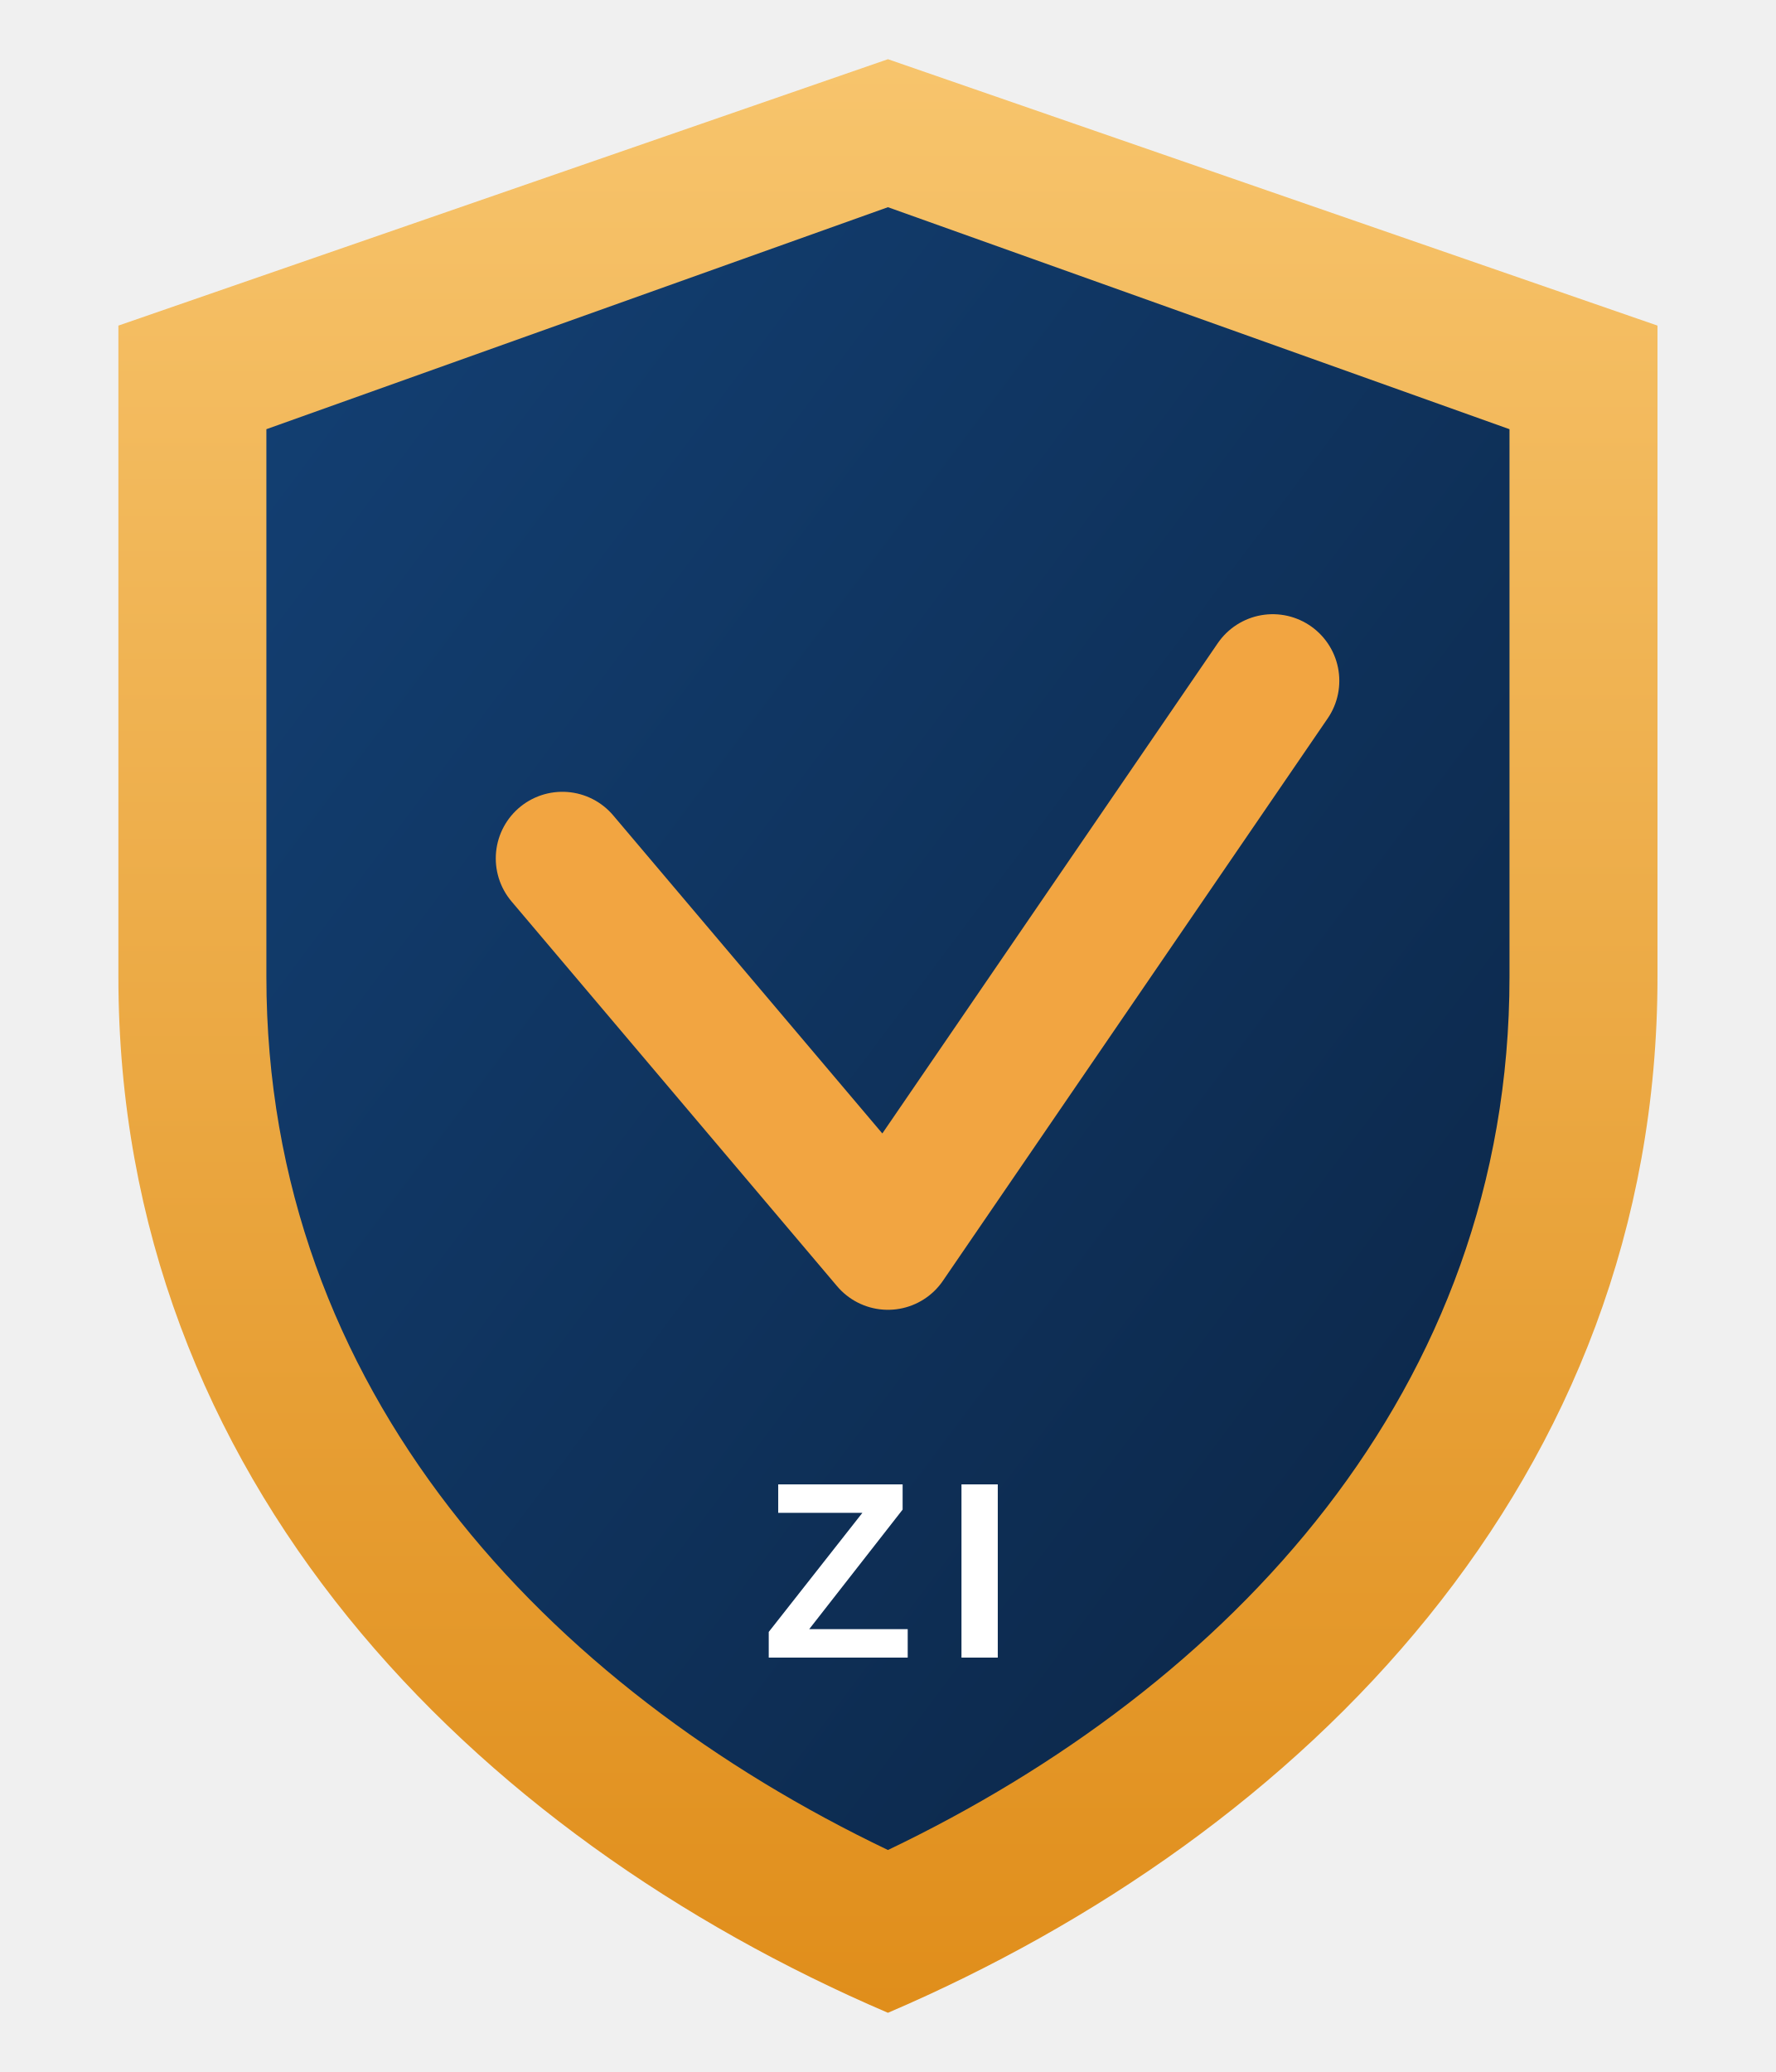
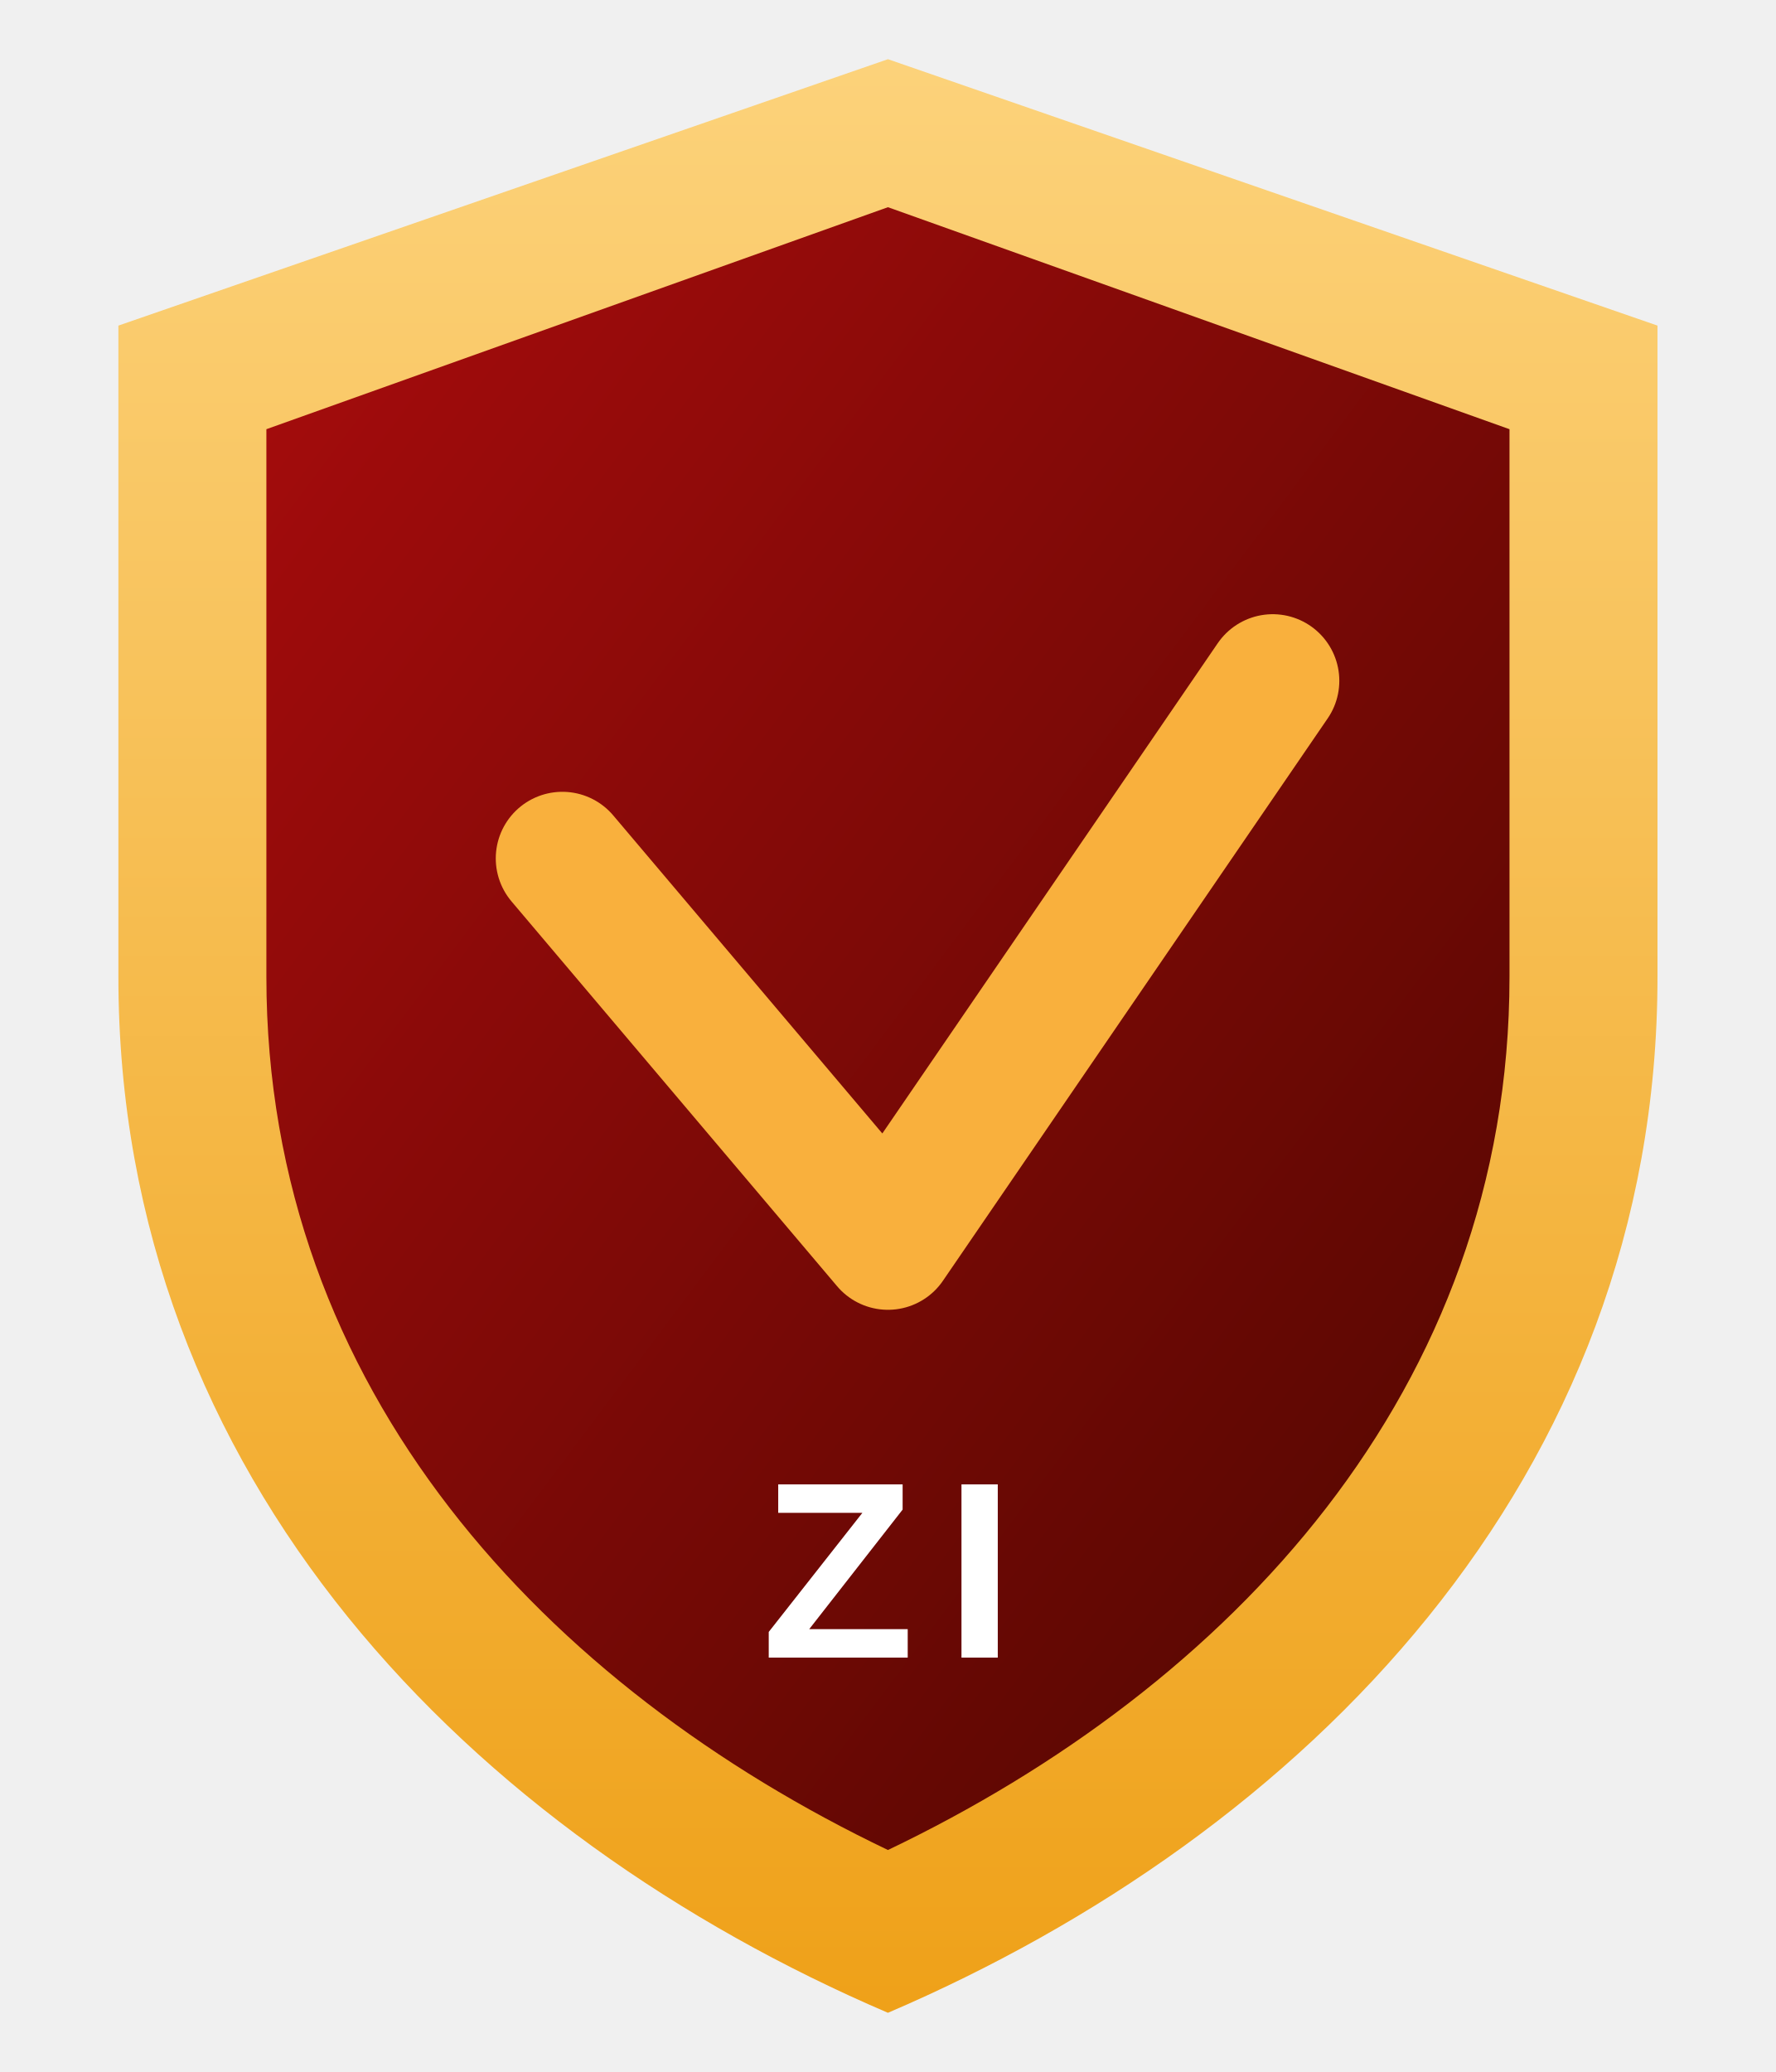
<svg xmlns="http://www.w3.org/2000/svg" viewBox="0 0 120 140" role="img" aria-label="Lambang Zona Integritas">
  <defs>
    <linearGradient id="p" x1="0" y1="0" x2="0" y2="1">
-       <stop offset="0" stop-color="#F7C46C" />
-       <stop offset="1" stop-color="#E08E1B" />
+       <stop offset="0" stop-color="#FCD27A" />
+       <stop offset="1" stop-color="#EFA119" />
    </linearGradient>
    <linearGradient id="d" x1="0" y1="0" x2="1" y2="1">
-       <stop offset="0" stop-color="#134074" />
-       <stop offset="1" stop-color="#0B2545" />
+       <stop offset="0" stop-color="#A80C0D" />
+       <stop offset="1" stop-color="#4E0700" />
    </linearGradient>
  </defs>
  <path d="M60 4 L112 22 V66 C112 100 88 124 60 136 C32 124 8 100 8 66 V22 Z" fill="url(#p)" />
  <path d="M60 14 L102 29 V66 C102 94 83 114 60 125 C37 114 18 94 18 66 V29 Z" fill="url(#d)" />
-   <path d="M38 58 L60 84 L86 46" fill="none" stroke="#F2A541" stroke-width="9" stroke-linecap="round" stroke-linejoin="round" />
+   <path d="M38 58 L60 84 L86 46" fill="none" stroke="#F9B03D" stroke-width="9" stroke-linecap="round" stroke-linejoin="round" />
  <text x="60" y="112" text-anchor="middle" font-family="Arial, sans-serif" font-size="17" font-weight="700" fill="#ffffff" letter-spacing="2">ZI</text>
</svg>
